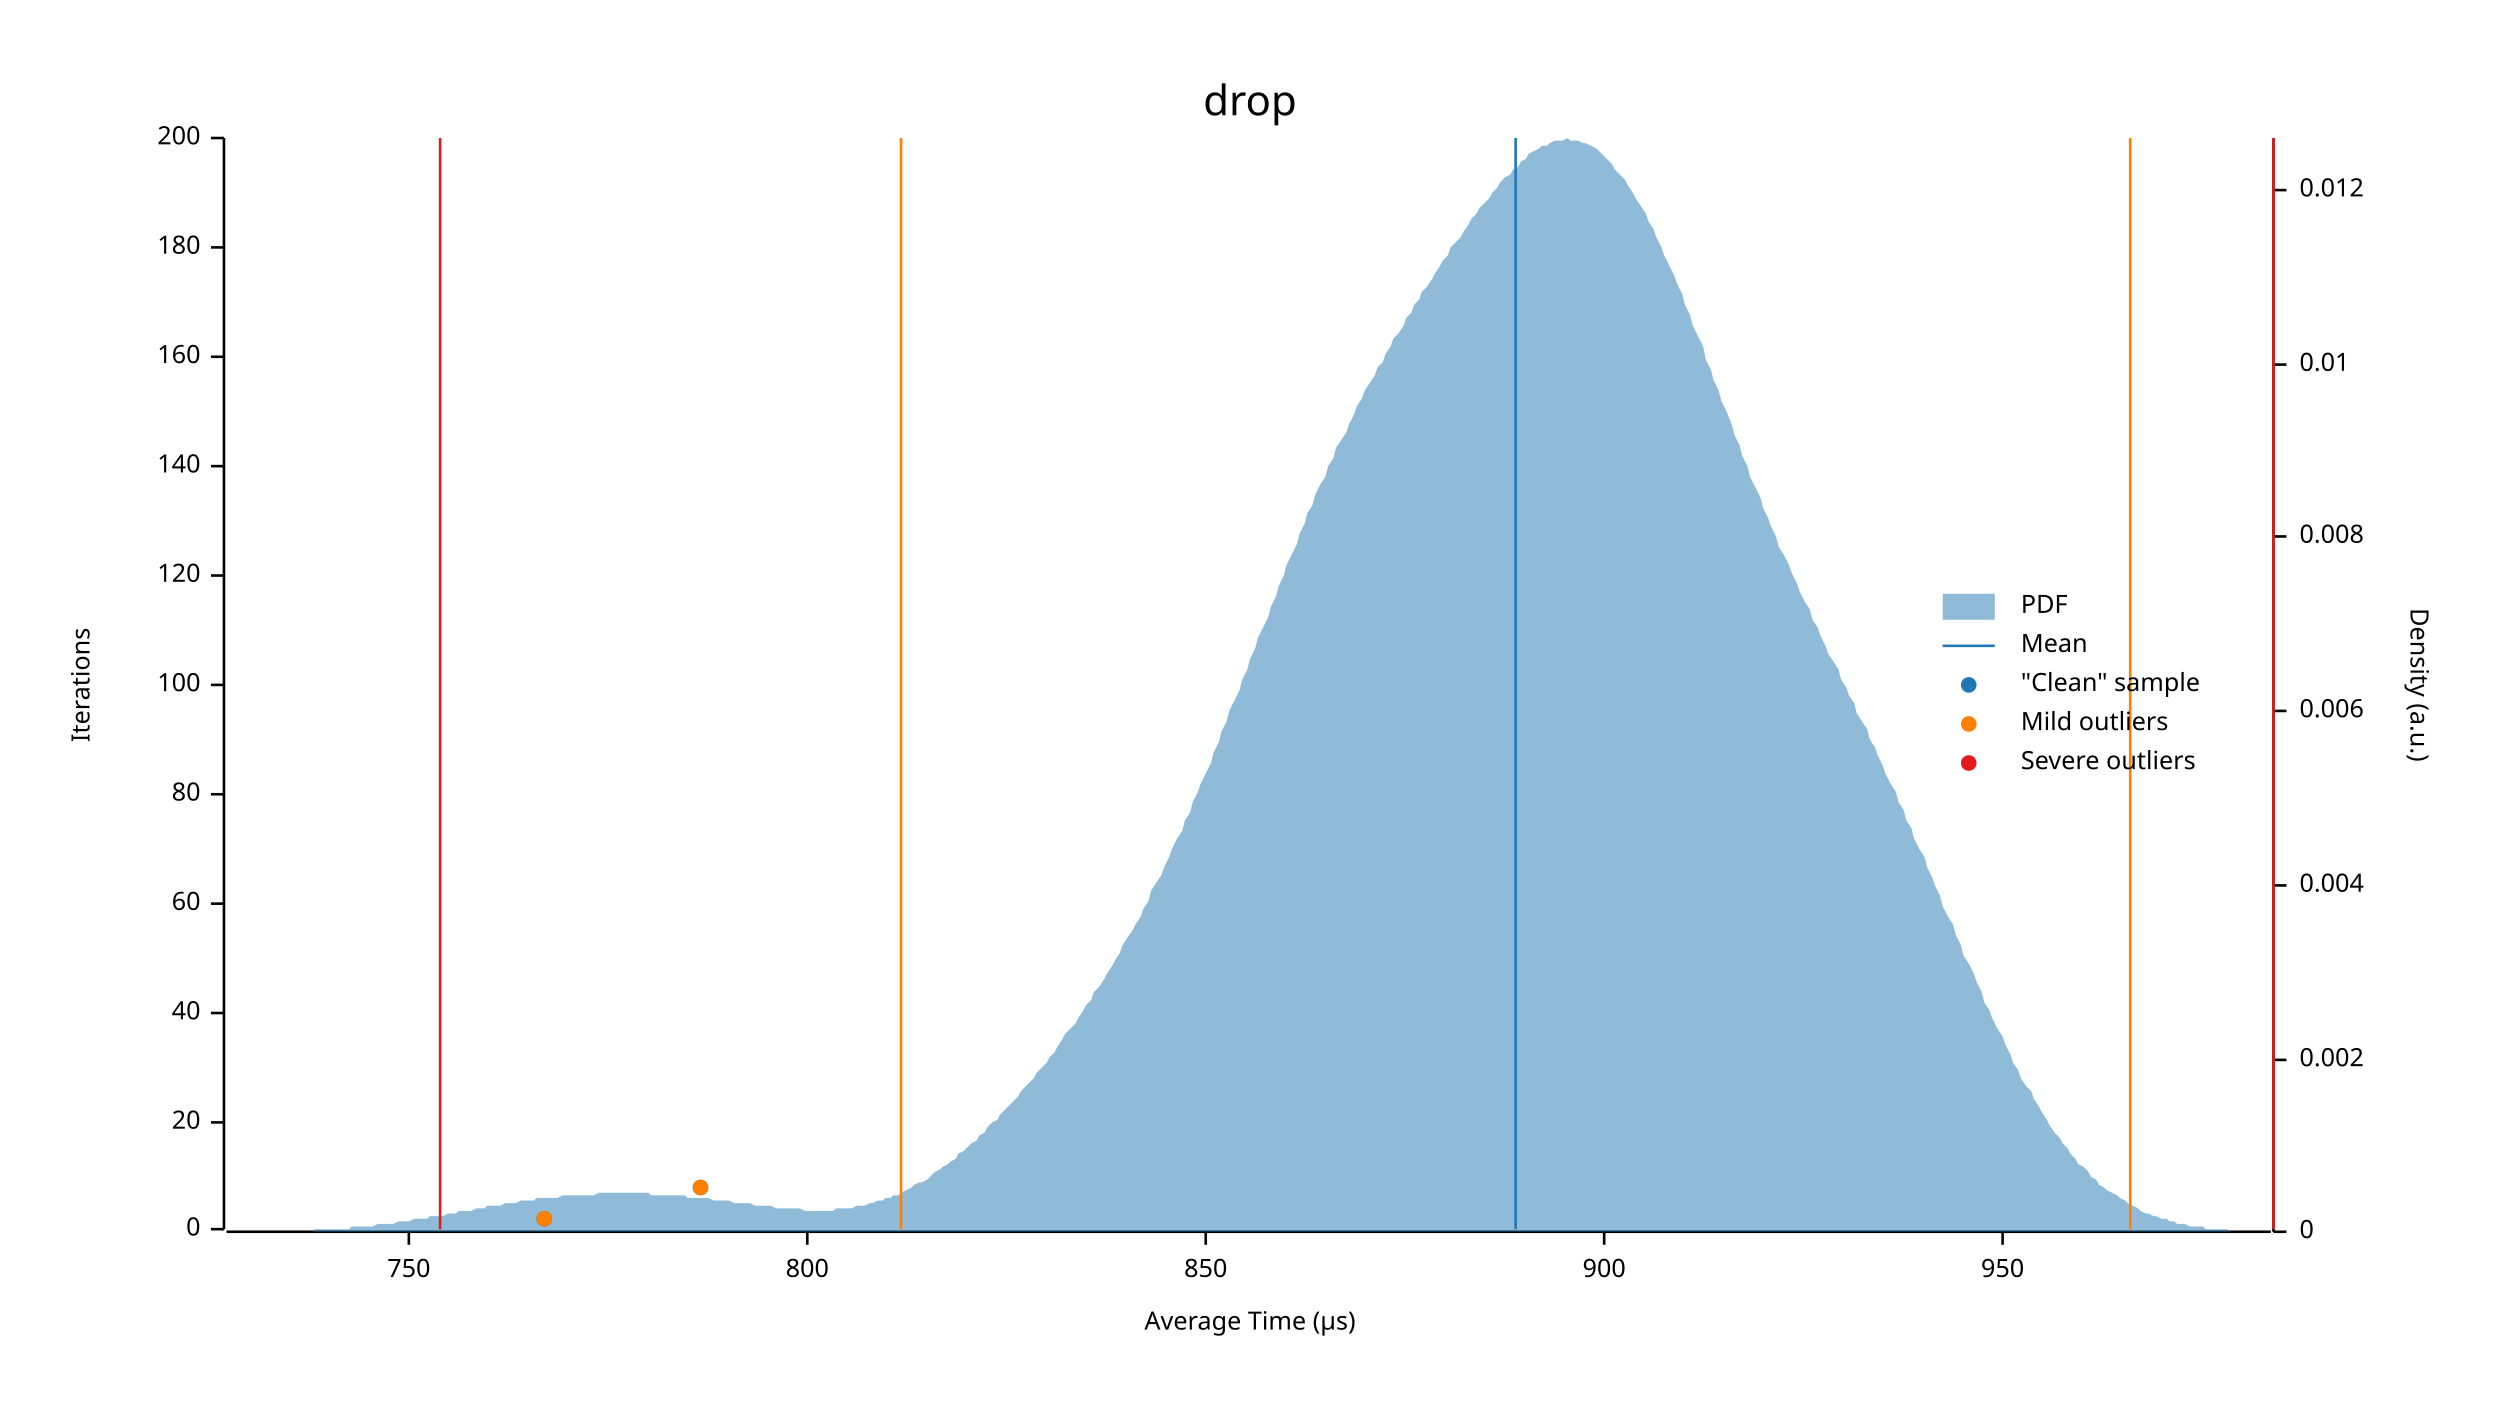
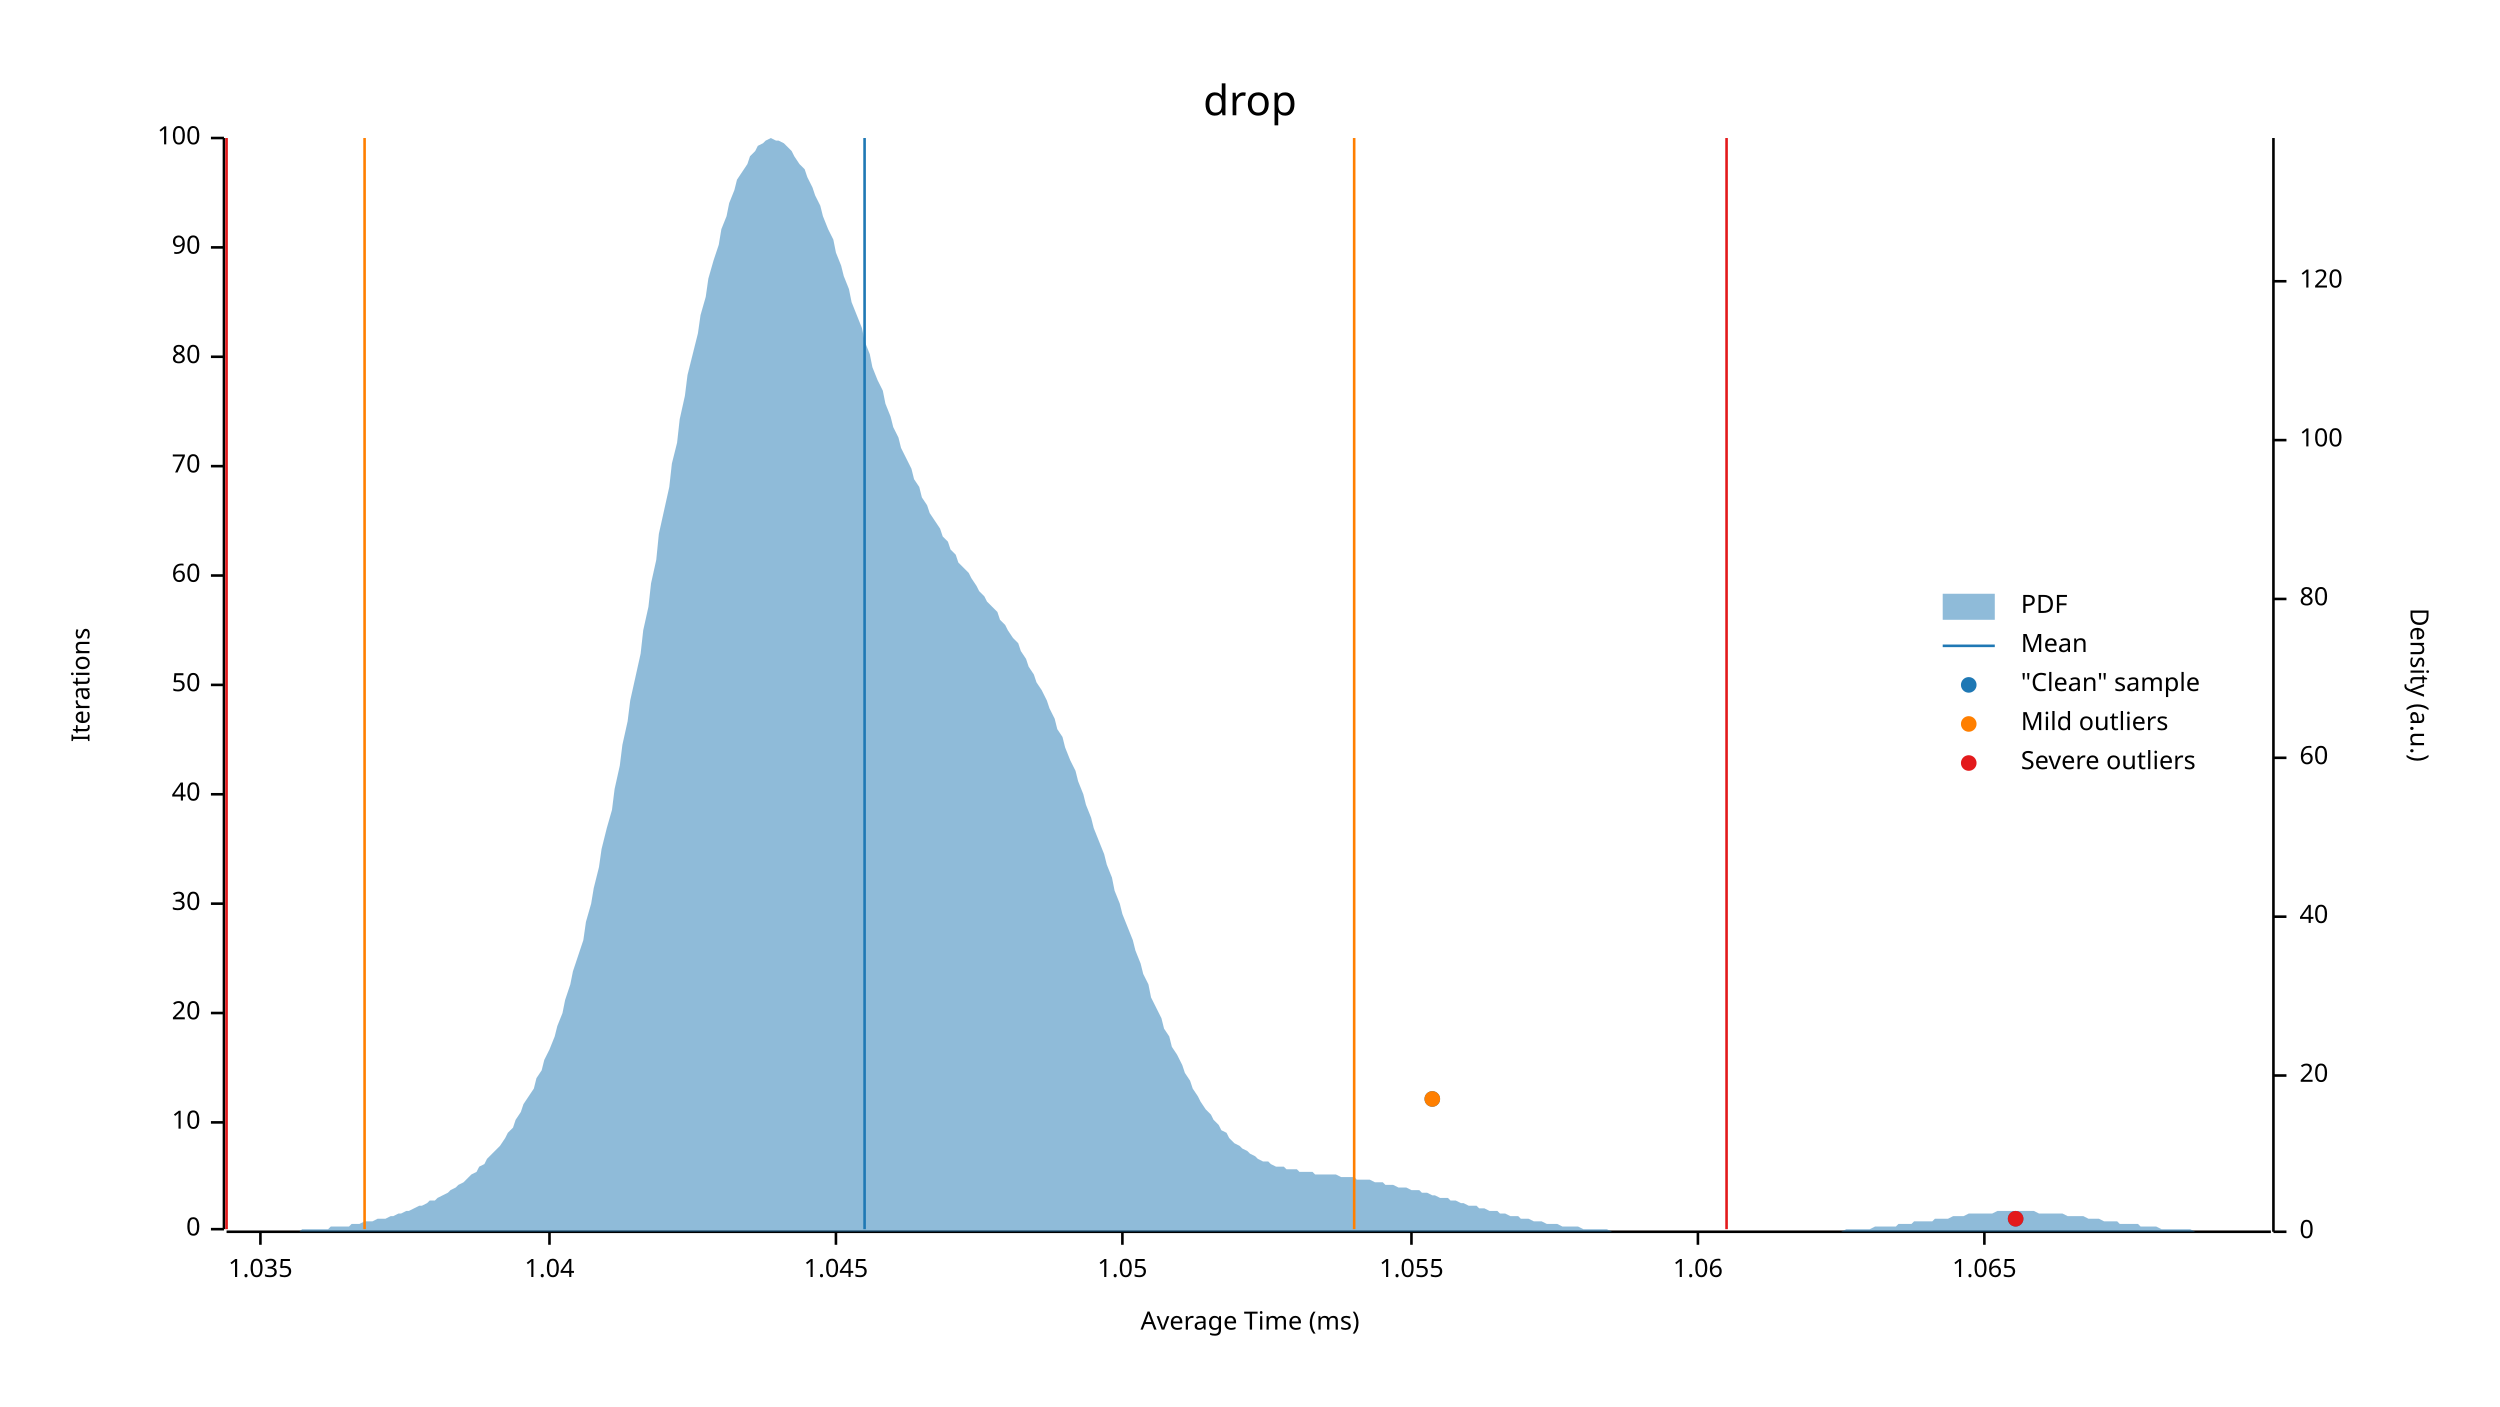
<svg xmlns="http://www.w3.org/2000/svg" width="960" height="540" viewBox="0 0 960 540">
  <text x="480" y="32" dy="0.76em" text-anchor="middle" font-family="sans-serif" font-size="16.129" opacity="1" fill="#000000">
drop
</text>
  <text x="27" y="263" dy="0.76em" text-anchor="middle" font-family="sans-serif" font-size="9.677" opacity="1" fill="#000000" transform="rotate(270, 27, 263)">
Iterations
</text>
  <text x="480" y="513" dy="-0.5ex" text-anchor="middle" font-family="sans-serif" font-size="9.677" opacity="1" fill="#000000">
- Average Time (µs)
+ Average Time (ms)
</text>
  <polyline fill="none" opacity="1" stroke="#000000" stroke-width="1" points="86,53 86,472 " />
  <text x="77" y="472" dy="0.5ex" text-anchor="end" font-family="sans-serif" font-size="9.677" opacity="1" fill="#000000">
0
</text>
  <polyline fill="none" opacity="1" stroke="#000000" stroke-width="1" points="81,472 86,472 " />
  <text x="77" y="431" dy="0.5ex" text-anchor="end" font-family="sans-serif" font-size="9.677" opacity="1" fill="#000000">
- 20
+ 10
</text>
  <polyline fill="none" opacity="1" stroke="#000000" stroke-width="1" points="81,431 86,431 " />
  <text x="77" y="389" dy="0.5ex" text-anchor="end" font-family="sans-serif" font-size="9.677" opacity="1" fill="#000000">
- 40
+ 20
</text>
  <polyline fill="none" opacity="1" stroke="#000000" stroke-width="1" points="81,389 86,389 " />
  <text x="77" y="347" dy="0.5ex" text-anchor="end" font-family="sans-serif" font-size="9.677" opacity="1" fill="#000000">
- 60
+ 30
</text>
  <polyline fill="none" opacity="1" stroke="#000000" stroke-width="1" points="81,347 86,347 " />
  <text x="77" y="305" dy="0.5ex" text-anchor="end" font-family="sans-serif" font-size="9.677" opacity="1" fill="#000000">
- 80
+ 40
</text>
  <polyline fill="none" opacity="1" stroke="#000000" stroke-width="1" points="81,305 86,305 " />
  <text x="77" y="263" dy="0.5ex" text-anchor="end" font-family="sans-serif" font-size="9.677" opacity="1" fill="#000000">
- 100
+ 50
</text>
  <polyline fill="none" opacity="1" stroke="#000000" stroke-width="1" points="81,263 86,263 " />
  <text x="77" y="221" dy="0.5ex" text-anchor="end" font-family="sans-serif" font-size="9.677" opacity="1" fill="#000000">
- 120
+ 60
</text>
  <polyline fill="none" opacity="1" stroke="#000000" stroke-width="1" points="81,221 86,221 " />
  <text x="77" y="179" dy="0.5ex" text-anchor="end" font-family="sans-serif" font-size="9.677" opacity="1" fill="#000000">
- 140
+ 70
</text>
  <polyline fill="none" opacity="1" stroke="#000000" stroke-width="1" points="81,179 86,179 " />
  <text x="77" y="137" dy="0.5ex" text-anchor="end" font-family="sans-serif" font-size="9.677" opacity="1" fill="#000000">
- 160
+ 80
</text>
  <polyline fill="none" opacity="1" stroke="#000000" stroke-width="1" points="81,137 86,137 " />
  <text x="77" y="95" dy="0.5ex" text-anchor="end" font-family="sans-serif" font-size="9.677" opacity="1" fill="#000000">
- 180
+ 90
</text>
  <polyline fill="none" opacity="1" stroke="#000000" stroke-width="1" points="81,95 86,95 " />
  <text x="77" y="53" dy="0.5ex" text-anchor="end" font-family="sans-serif" font-size="9.677" opacity="1" fill="#000000">
- 200
+ 100
</text>
  <polyline fill="none" opacity="1" stroke="#000000" stroke-width="1" points="81,53 86,53 " />
  <polyline fill="none" opacity="1" stroke="#000000" stroke-width="1" points="87,473 872,473 " />
-   <text x="157" y="483" dy="0.76em" text-anchor="middle" font-family="sans-serif" font-size="9.677" opacity="1" fill="#000000">
- 750
+   <text x="100" y="483" dy="0.76em" text-anchor="middle" font-family="sans-serif" font-size="9.677" opacity="1" fill="#000000">
+ 1.035
</text>
-   <polyline fill="none" opacity="1" stroke="#000000" stroke-width="1" points="157,473 157,478 " />
-   <text x="310" y="483" dy="0.76em" text-anchor="middle" font-family="sans-serif" font-size="9.677" opacity="1" fill="#000000">
- 800
+   <polyline fill="none" opacity="1" stroke="#000000" stroke-width="1" points="100,473 100,478 " />
+   <text x="211" y="483" dy="0.76em" text-anchor="middle" font-family="sans-serif" font-size="9.677" opacity="1" fill="#000000">
+ 1.04
</text>
-   <polyline fill="none" opacity="1" stroke="#000000" stroke-width="1" points="310,473 310,478 " />
-   <text x="463" y="483" dy="0.76em" text-anchor="middle" font-family="sans-serif" font-size="9.677" opacity="1" fill="#000000">
- 850
+   <polyline fill="none" opacity="1" stroke="#000000" stroke-width="1" points="211,473 211,478 " />
+   <text x="321" y="483" dy="0.76em" text-anchor="middle" font-family="sans-serif" font-size="9.677" opacity="1" fill="#000000">
+ 1.045
</text>
-   <polyline fill="none" opacity="1" stroke="#000000" stroke-width="1" points="463,473 463,478 " />
-   <text x="616" y="483" dy="0.76em" text-anchor="middle" font-family="sans-serif" font-size="9.677" opacity="1" fill="#000000">
- 900
+   <polyline fill="none" opacity="1" stroke="#000000" stroke-width="1" points="321,473 321,478 " />
+   <text x="431" y="483" dy="0.76em" text-anchor="middle" font-family="sans-serif" font-size="9.677" opacity="1" fill="#000000">
+ 1.05
</text>
-   <polyline fill="none" opacity="1" stroke="#000000" stroke-width="1" points="616,473 616,478 " />
-   <text x="769" y="483" dy="0.76em" text-anchor="middle" font-family="sans-serif" font-size="9.677" opacity="1" fill="#000000">
- 950
+   <polyline fill="none" opacity="1" stroke="#000000" stroke-width="1" points="431,473 431,478 " />
+   <text x="542" y="483" dy="0.76em" text-anchor="middle" font-family="sans-serif" font-size="9.677" opacity="1" fill="#000000">
+ 1.055
</text>
-   <polyline fill="none" opacity="1" stroke="#000000" stroke-width="1" points="769,473 769,478 " />
+   <polyline fill="none" opacity="1" stroke="#000000" stroke-width="1" points="542,473 542,478 " />
+   <text x="652" y="483" dy="0.76em" text-anchor="middle" font-family="sans-serif" font-size="9.677" opacity="1" fill="#000000">
+ 1.06
+ </text>
+   <polyline fill="none" opacity="1" stroke="#000000" stroke-width="1" points="652,473 652,478 " />
+   <text x="762" y="483" dy="0.76em" text-anchor="middle" font-family="sans-serif" font-size="9.677" opacity="1" fill="#000000">
+ 1.065
+ </text>
+   <polyline fill="none" opacity="1" stroke="#000000" stroke-width="1" points="762,473 762,478 " />
  <text x="933" y="263" dy="0.76em" text-anchor="middle" font-family="sans-serif" font-size="9.677" opacity="1" fill="#000000" transform="rotate(90, 933, 263)">
Density (a.u.)
</text>
  <polyline fill="none" opacity="1" stroke="#000000" stroke-width="1" points="873,53 873,473 " />
  <text x="883" y="473" dy="0.5ex" text-anchor="start" font-family="sans-serif" font-size="9.677" opacity="1" fill="#000000">
0
</text>
  <polyline fill="none" opacity="1" stroke="#000000" stroke-width="1" points="873,473 878,473 " />
-   <text x="883" y="407" dy="0.5ex" text-anchor="start" font-family="sans-serif" font-size="9.677" opacity="1" fill="#000000">
- 0.002
+   <text x="883" y="413" dy="0.5ex" text-anchor="start" font-family="sans-serif" font-size="9.677" opacity="1" fill="#000000">
+ 20
</text>
-   <polyline fill="none" opacity="1" stroke="#000000" stroke-width="1" points="873,407 878,407 " />
-   <text x="883" y="340" dy="0.5ex" text-anchor="start" font-family="sans-serif" font-size="9.677" opacity="1" fill="#000000">
- 0.004
+   <polyline fill="none" opacity="1" stroke="#000000" stroke-width="1" points="873,413 878,413 " />
+   <text x="883" y="352" dy="0.5ex" text-anchor="start" font-family="sans-serif" font-size="9.677" opacity="1" fill="#000000">
+ 40
</text>
-   <polyline fill="none" opacity="1" stroke="#000000" stroke-width="1" points="873,340 878,340 " />
-   <text x="883" y="273" dy="0.5ex" text-anchor="start" font-family="sans-serif" font-size="9.677" opacity="1" fill="#000000">
- 0.006
+   <polyline fill="none" opacity="1" stroke="#000000" stroke-width="1" points="873,352 878,352 " />
+   <text x="883" y="291" dy="0.5ex" text-anchor="start" font-family="sans-serif" font-size="9.677" opacity="1" fill="#000000">
+ 60
</text>
-   <polyline fill="none" opacity="1" stroke="#000000" stroke-width="1" points="873,273 878,273 " />
-   <text x="883" y="206" dy="0.5ex" text-anchor="start" font-family="sans-serif" font-size="9.677" opacity="1" fill="#000000">
- 0.008
+   <polyline fill="none" opacity="1" stroke="#000000" stroke-width="1" points="873,291 878,291 " />
+   <text x="883" y="230" dy="0.5ex" text-anchor="start" font-family="sans-serif" font-size="9.677" opacity="1" fill="#000000">
+ 80
</text>
-   <polyline fill="none" opacity="1" stroke="#000000" stroke-width="1" points="873,206 878,206 " />
-   <text x="883" y="140" dy="0.5ex" text-anchor="start" font-family="sans-serif" font-size="9.677" opacity="1" fill="#000000">
- 0.01
+   <polyline fill="none" opacity="1" stroke="#000000" stroke-width="1" points="873,230 878,230 " />
+   <text x="883" y="169" dy="0.5ex" text-anchor="start" font-family="sans-serif" font-size="9.677" opacity="1" fill="#000000">
+ 100
</text>
-   <polyline fill="none" opacity="1" stroke="#000000" stroke-width="1" points="873,140 878,140 " />
-   <text x="883" y="73" dy="0.5ex" text-anchor="start" font-family="sans-serif" font-size="9.677" opacity="1" fill="#000000">
- 0.012
+   <polyline fill="none" opacity="1" stroke="#000000" stroke-width="1" points="873,169 878,169 " />
+   <text x="883" y="108" dy="0.5ex" text-anchor="start" font-family="sans-serif" font-size="9.677" opacity="1" fill="#000000">
+ 120
</text>
-   <polyline fill="none" opacity="1" stroke="#000000" stroke-width="1" points="873,73 878,73 " />
-   <polygon opacity="0.5" fill="#1F78B4" points="87,473 88,473 90,473 91,473 93,473 94,473 96,473 98,473 99,473 101,473 102,473 104,473 105,473 107,473 109,473 110,473 112,473 113,473 115,473 116,473 118,473 120,473 121,472 123,472 124,472 126,472 127,472 129,472 131,472 132,472 134,472 135,471 137,471 138,471 140,471 142,471 143,471 145,470 146,470 148,470 150,470 151,470 153,469 154,469 156,469 157,469 159,468 161,468 162,468 164,468 165,467 167,467 168,467 170,467 172,466 173,466 175,466 176,465 178,465 179,465 181,465 183,464 184,464 186,464 187,463 189,463 190,463 192,463 194,462 195,462 197,462 198,462 200,461 201,461 203,461 205,461 206,460 208,460 209,460 211,460 213,460 214,460 216,459 217,459 219,459 220,459 222,459 224,459 225,459 227,459 228,459 230,458 231,458 233,458 235,458 236,458 238,458 239,458 241,458 242,458 244,458 246,458 247,458 249,458 250,459 252,459 253,459 255,459 257,459 258,459 260,459 261,459 263,459 264,460 266,460 268,460 269,460 271,460 272,460 274,461 276,461 277,461 279,461 280,461 282,462 283,462 285,462 287,462 288,462 290,463 291,463 293,463 294,463 296,463 298,464 299,464 301,464 302,464 304,464 305,464 307,464 309,465 310,465 312,465 313,465 315,465 316,465 318,465 320,465 321,464 323,464 324,464 326,464 327,464 329,463 331,463 332,463 334,462 335,462 337,461 339,461 340,460 342,460 343,459 345,459 346,458 348,457 350,456 351,455 353,454 354,454 356,453 357,452 359,450 361,449 362,448 364,447 365,446 367,445 368,443 370,442 372,440 373,439 375,438 376,436 378,435 379,433 381,431 383,430 384,428 386,426 387,425 389,423 391,421 392,419 394,417 395,416 397,414 398,412 400,410 402,408 403,406 405,404 406,402 408,399 409,397 411,395 413,393 414,391 416,388 417,386 419,384 420,381 422,379 424,376 425,374 427,371 428,369 430,366 431,363 433,360 435,357 436,355 438,352 439,349 441,346 442,342 444,339 446,336 447,333 449,329 450,326 452,322 454,319 455,315 457,312 458,308 460,304 461,301 463,297 465,293 466,289 468,285 469,281 471,277 472,273 474,269 476,265 477,261 479,257 480,253 482,249 483,245 485,241 487,237 488,233 490,229 491,225 493,221 494,217 496,213 498,209 499,205 501,201 502,197 504,194 505,190 507,186 509,183 510,179 512,176 513,172 515,169 517,166 518,163 520,159 521,156 523,153 524,150 526,147 528,144 529,141 531,139 532,136 534,133 535,130 537,128 539,125 540,122 542,120 543,117 545,115 546,112 548,110 550,107 551,105 553,102 554,100 556,98 557,95 559,93 561,91 562,89 564,86 565,84 567,82 568,80 570,78 572,76 573,74 575,72 576,70 578,68 580,67 581,65 583,64 584,62 586,61 587,59 589,58 591,57 592,56 594,56 595,55 597,54 598,54 600,54 602,53 603,54 605,54 606,54 608,55 609,55 611,56 613,57 614,58 616,60 617,61 619,63 620,65 622,67 624,69 625,71 627,74 628,76 630,79 632,82 633,85 635,88 636,91 638,95 639,98 641,102 643,106 644,109 646,113 647,117 649,121 650,125 652,129 654,133 655,138 657,142 658,146 660,150 661,154 663,158 665,163 666,167 668,171 669,175 671,179 672,183 674,187 676,191 677,195 679,199 680,202 682,206 683,210 685,213 687,217 688,220 690,224 691,227 693,231 695,234 696,238 698,241 699,244 701,248 702,251 704,254 706,257 707,261 709,264 710,267 712,270 713,274 715,277 717,280 718,284 720,287 721,290 723,294 724,297 726,301 728,304 729,308 731,311 732,315 734,318 735,322 737,326 739,329 740,333 742,337 743,340 745,344 746,348 748,352 750,355 751,359 753,363 754,367 756,370 758,374 759,377 761,381 762,385 764,388 765,391 767,395 769,398 770,401 772,405 773,408 775,411 776,414 778,417 780,419 781,422 783,425 784,427 786,430 787,432 789,435 791,437 792,439 794,441 795,443 797,445 798,447 800,448 802,450 803,452 805,453 806,455 808,456 809,457 811,458 813,459 814,460 816,461 817,462 819,463 821,464 822,465 824,466 825,466 827,467 828,467 830,468 832,468 833,469 835,469 836,470 838,470 839,470 841,471 843,471 844,471 846,471 847,472 849,472 850,472 852,472 854,472 855,472 857,473 858,473 860,473 861,473 863,473 865,473 866,473 868,473 869,473 871,473 873,473 873,473 87,473 " />
-   <polyline fill="none" opacity="1" stroke="#1F78B4" stroke-width="1" points="582,472 582,53 " />
-   <polyline fill="none" opacity="1" stroke="#FF7F00" stroke-width="1" points="346,472 346,53 " />
-   <polyline fill="none" opacity="1" stroke="#FF7F00" stroke-width="1" points="818,472 818,53 " />
-   <polyline fill="none" opacity="1" stroke="#E31A1C" stroke-width="1" points="169,472 169,53 " />
-   <polyline fill="none" opacity="1" stroke="#E31A1C" stroke-width="1" points="873,472 873,53 " />
-   <circle cx="209" cy="468" r="3" opacity="1" fill="#1F78B4" stroke="none" stroke-width="1" />
-   <circle cx="269" cy="456" r="3" opacity="1" fill="#1F78B4" stroke="none" stroke-width="1" />
-   <circle cx="209" cy="468" r="3" opacity="1" fill="#FF7F00" stroke="none" stroke-width="1" />
-   <circle cx="269" cy="456" r="3" opacity="1" fill="#FF7F00" stroke="none" stroke-width="1" />
+   <polyline fill="none" opacity="1" stroke="#000000" stroke-width="1" points="873,108 878,108 " />
+   <polygon opacity="0.5" fill="#1F78B4" points="87,473 88,473 90,473 91,473 93,473 94,473 96,473 98,473 99,473 101,473 102,473 104,473 105,473 107,473 109,473 110,473 112,473 113,473 115,473 116,472 118,472 120,472 121,472 123,472 124,472 126,472 127,471 129,471 131,471 132,471 134,471 135,470 137,470 138,470 140,469 142,469 143,469 145,468 146,468 148,468 150,467 151,467 153,466 154,466 156,465 157,465 159,464 161,463 162,463 164,462 165,461 167,461 168,460 170,459 172,458 173,457 175,456 176,455 178,454 179,453 181,451 183,450 184,448 186,447 187,445 189,443 190,442 192,440 194,437 195,435 197,433 198,430 200,427 201,424 203,421 205,418 206,414 208,411 209,407 211,403 213,398 214,394 216,389 217,384 219,378 220,373 222,367 224,361 225,354 227,347 228,341 230,333 231,326 233,318 235,311 236,303 238,294 239,286 241,277 242,269 244,260 246,251 247,242 249,233 250,224 252,215 253,205 255,196 257,187 258,178 260,170 261,161 263,152 264,144 266,136 268,128 269,121 271,114 272,107 274,100 276,94 277,88 279,83 280,78 282,73 283,69 285,66 287,63 288,60 290,58 291,56 293,55 294,54 296,53 298,54 299,54 301,55 302,56 304,58 305,60 307,63 309,65 310,68 312,72 313,75 315,79 316,83 318,88 320,92 321,97 323,102 324,106 326,111 327,116 329,121 331,126 332,131 334,136 335,141 337,146 339,150 340,155 342,160 343,164 345,168 346,172 348,176 350,180 351,184 353,187 354,191 356,194 357,197 359,200 361,203 362,206 364,208 365,211 367,213 368,216 370,218 372,220 373,222 375,225 376,227 378,229 379,231 381,233 383,235 384,238 386,240 387,242 389,245 391,247 392,250 394,253 395,256 397,259 398,262 400,265 402,269 403,272 405,276 406,280 408,283 409,287 411,292 413,296 414,300 416,305 417,309 419,314 420,318 422,323 424,328 425,332 427,337 428,342 430,347 431,351 433,356 435,361 436,365 438,370 439,374 441,378 442,383 444,387 446,391 447,395 449,398 450,402 452,405 454,409 455,412 457,415 458,418 460,421 461,423 463,426 465,428 466,430 468,432 469,434 471,435 472,437 474,439 476,440 477,441 479,442 480,443 482,444 483,445 485,446 487,446 488,447 490,448 491,448 493,448 494,449 496,449 498,449 499,450 501,450 502,450 504,450 505,451 507,451 509,451 510,451 512,451 513,451 515,452 517,452 518,452 520,452 521,453 523,453 524,453 526,453 528,454 529,454 531,454 532,455 534,455 535,455 537,456 539,456 540,456 542,457 543,457 545,457 546,458 548,458 550,459 551,459 553,460 554,460 556,460 557,461 559,461 561,462 562,462 564,463 565,463 567,463 568,464 570,464 572,465 573,465 575,465 576,466 578,466 580,467 581,467 583,467 584,468 586,468 587,468 589,469 591,469 592,469 594,470 595,470 597,470 598,470 600,471 602,471 603,471 605,471 606,471 608,472 609,472 611,472 613,472 614,472 616,472 617,472 619,473 620,473 622,473 624,473 625,473 627,473 628,473 630,473 632,473 633,473 635,473 636,473 638,473 639,473 641,473 643,473 644,473 646,473 647,473 649,473 650,473 652,473 654,473 655,473 657,473 658,473 660,473 661,473 663,473 665,473 666,473 668,473 669,473 671,473 672,473 674,473 676,473 677,473 679,473 680,473 682,473 683,473 685,473 687,473 688,473 690,473 691,473 693,473 695,473 696,473 698,473 699,473 701,473 702,473 704,473 706,473 707,473 709,472 710,472 712,472 713,472 715,472 717,472 718,472 720,471 721,471 723,471 724,471 726,471 728,471 729,470 731,470 732,470 734,470 735,469 737,469 739,469 740,469 742,469 743,468 745,468 746,468 748,468 750,467 751,467 753,467 754,467 756,466 758,466 759,466 761,466 762,466 764,466 765,466 767,465 769,465 770,465 772,465 773,465 775,465 776,465 778,465 780,465 781,465 783,466 784,466 786,466 787,466 789,466 791,466 792,466 794,467 795,467 797,467 798,467 800,467 802,468 803,468 805,468 806,468 808,469 809,469 811,469 813,469 814,470 816,470 817,470 819,470 821,470 822,471 824,471 825,471 827,471 828,471 830,472 832,472 833,472 835,472 836,472 838,472 839,472 841,472 843,473 844,473 846,473 847,473 849,473 850,473 852,473 854,473 855,473 857,473 858,473 860,473 861,473 863,473 865,473 866,473 868,473 869,473 871,473 873,473 873,473 87,473 " />
+   <polyline fill="none" opacity="1" stroke="#1F78B4" stroke-width="1" points="332,472 332,53 " />
+   <polyline fill="none" opacity="1" stroke="#FF7F00" stroke-width="1" points="140,472 140,53 " />
+   <polyline fill="none" opacity="1" stroke="#FF7F00" stroke-width="1" points="520,472 520,53 " />
+   <polyline fill="none" opacity="1" stroke="#E31A1C" stroke-width="1" points="87,472 87,53 " />
+   <polyline fill="none" opacity="1" stroke="#E31A1C" stroke-width="1" points="663,472 663,53 " />
+   <circle cx="774" cy="468" r="3" opacity="1" fill="#1F78B4" stroke="none" stroke-width="1" />
+   <circle cx="550" cy="422" r="3" opacity="1" fill="#1F78B4" stroke="none" stroke-width="1" />
+   <circle cx="550" cy="422" r="3" opacity="1" fill="#FF7F00" stroke="none" stroke-width="1" />
+   <circle cx="774" cy="468" r="3" opacity="1" fill="#E31A1C" stroke="none" stroke-width="1" />
  <text x="776" y="228" dy="0.76em" text-anchor="start" font-family="sans-serif" font-size="9.677" opacity="1" fill="#000000">
PDF
</text>
  <text x="776" y="243" dy="0.76em" text-anchor="start" font-family="sans-serif" font-size="9.677" opacity="1" fill="#000000">
Mean
</text>
  <text x="776" y="258" dy="0.76em" text-anchor="start" font-family="sans-serif" font-size="9.677" opacity="1" fill="#000000">
"Clean" sample
</text>
  <text x="776" y="273" dy="0.76em" text-anchor="start" font-family="sans-serif" font-size="9.677" opacity="1" fill="#000000">
Mild outliers
</text>
  <text x="776" y="288" dy="0.76em" text-anchor="start" font-family="sans-serif" font-size="9.677" opacity="1" fill="#000000">
Severe outliers
</text>
  <rect x="746" y="228" width="20" height="10" opacity="0.5" fill="#1F78B4" stroke="none" />
  <polyline fill="none" opacity="1" stroke="#1F78B4" stroke-width="1" points="746,248 766,248 " />
  <circle cx="756" cy="263" r="3" opacity="1" fill="#1F78B4" stroke="none" stroke-width="1" />
  <circle cx="756" cy="278" r="3" opacity="1" fill="#FF7F00" stroke="none" stroke-width="1" />
  <circle cx="756" cy="293" r="3" opacity="1" fill="#E31A1C" stroke="none" stroke-width="1" />
</svg>
